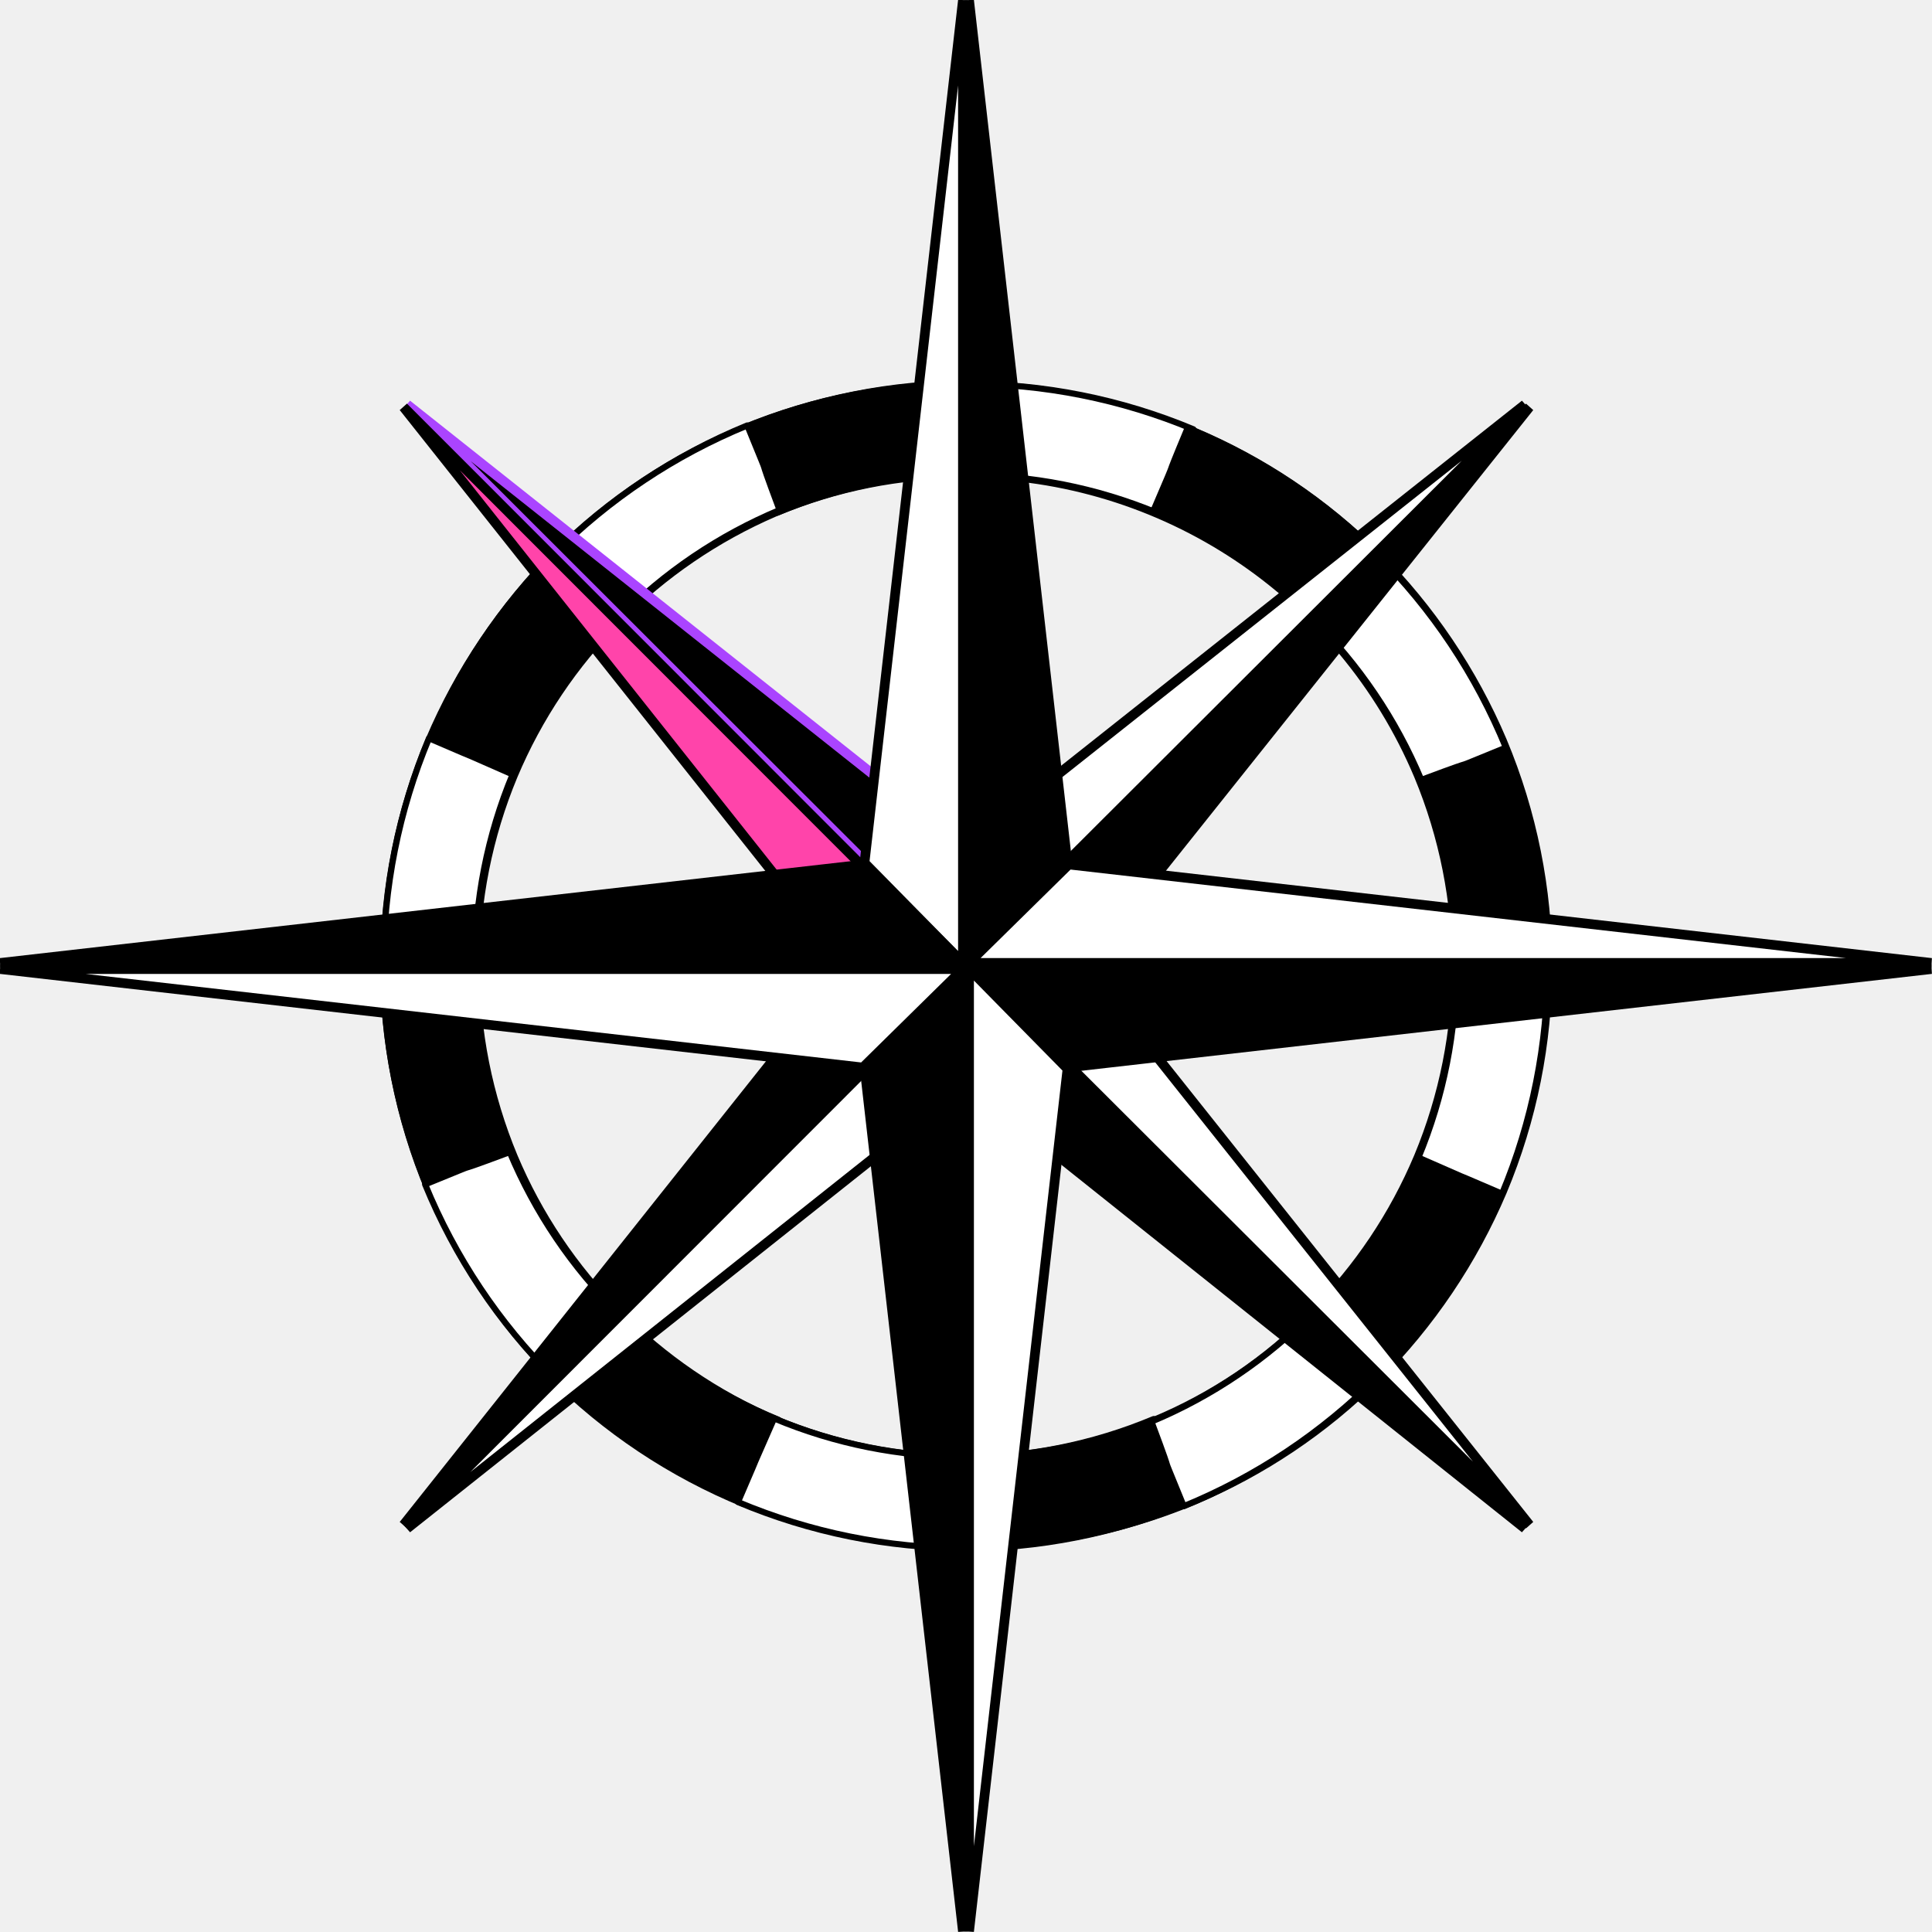
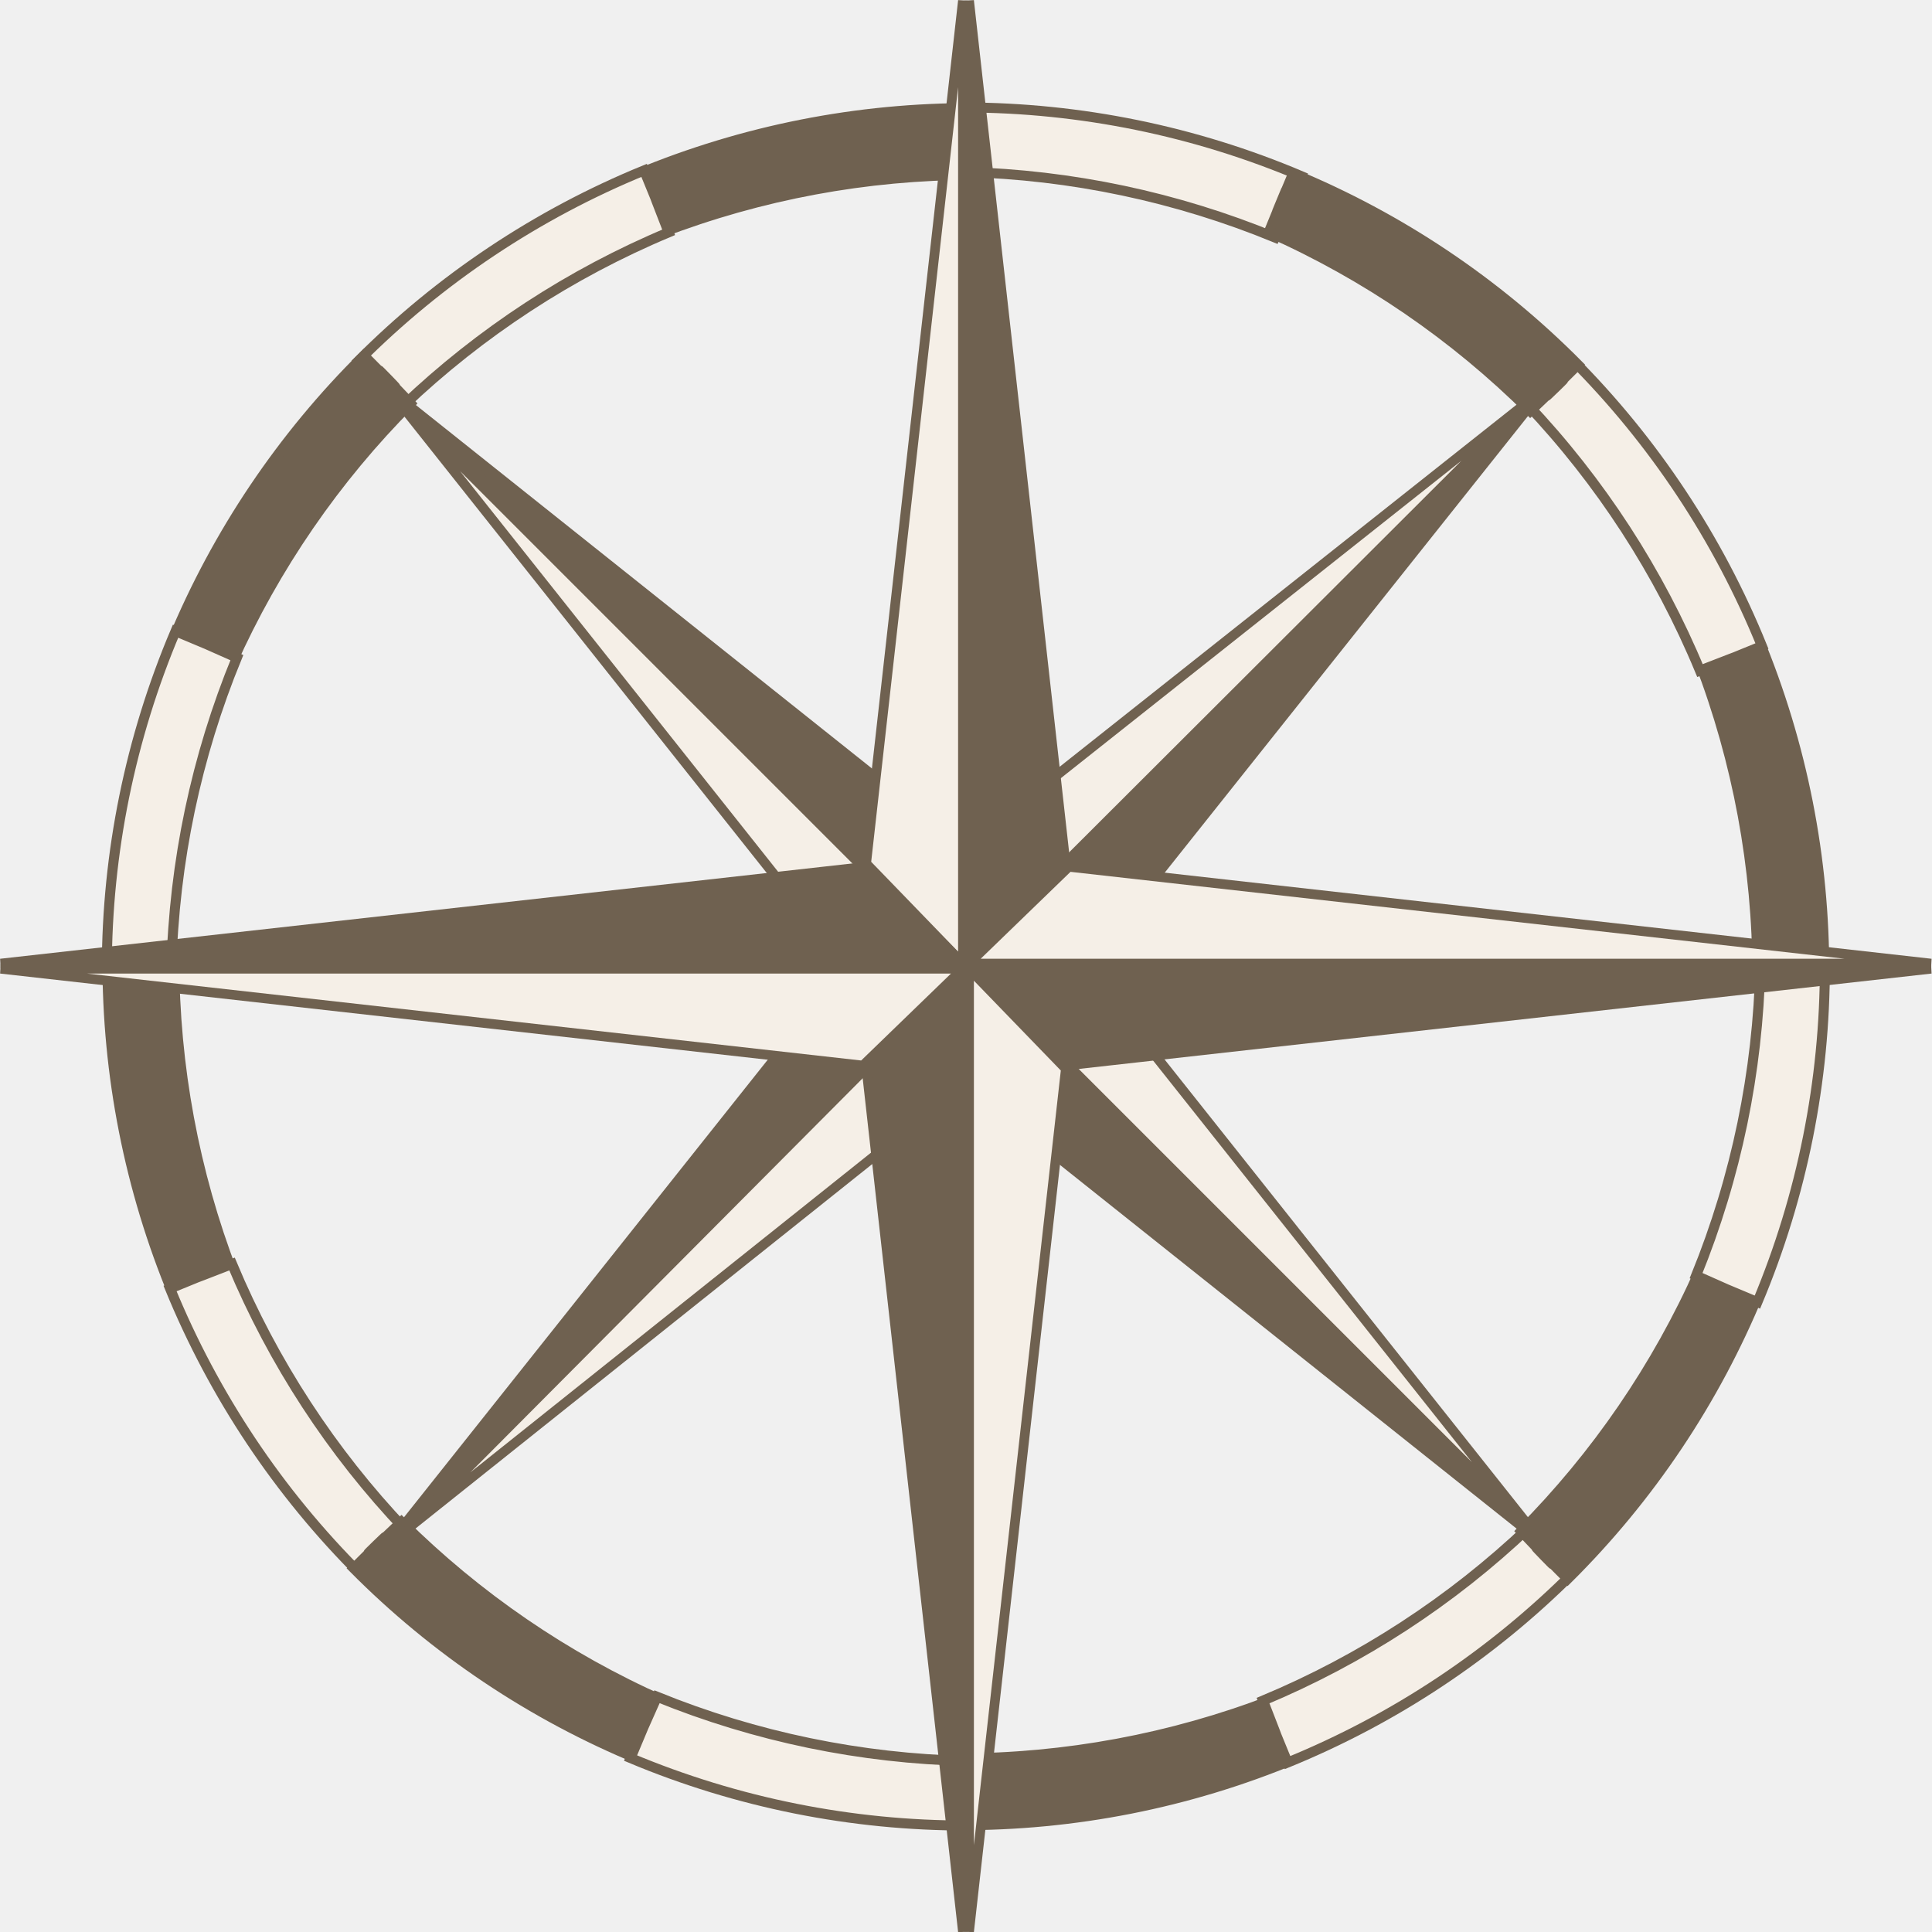
- <svg xmlns="http://www.w3.org/2000/svg" version="1.1" width="59.85" height="59.85" viewBox="0 0 59.85 59.85">
-   <g>
-     <path d="M31.52,14.37a18,18,0,0,0-12.73,5.24,18.3,18.3,0,0,0-3.89,5.77,18.09,18.09,0,0,0,0,14,18.31,18.31,0,0,0,3.89,5.77,18,18,0,0,0,12.73,5.24A18.21,18.21,0,0,0,38.59,49a17.88,17.88,0,0,0,5.72-3.83,18.3,18.3,0,0,0,3.89-5.77,18.09,18.09,0,0,0,0-14,18.3,18.3,0,0,0-3.89-5.77,17.88,17.88,0,0,0-5.72-3.83A18.21,18.21,0,0,0,31.52,14.37Zm0,2.83a15.21,15.21,0,0,1,14,9.31,15.32,15.32,0,0,1,0,11.78,15.18,15.18,0,0,1-3.24,4.83A14.86,14.86,0,0,1,31.52,47.6a15,15,0,0,1-5.89-1.18,15.35,15.35,0,0,1-4.83-3.3,15.18,15.18,0,0,1-3.24-4.83,15.32,15.32,0,0,1,0-11.78,15.18,15.18,0,0,1,3.24-4.83,15.35,15.35,0,0,1,4.83-3.3A15,15,0,0,1,31.52,17.2Z" transform="translate(-1.62 -2.47)" fill="#f7f700" stroke="#000" stroke-linecap="round" stroke-linejoin="round" stroke-width="0.19" />
-     <path d="M31.52,17.19c0-2.52,0-.43,0-2.83a18.21,18.21,0,0,1,7.07,1.41c-1,2.32-.09.25-1.12,2.59A15.31,15.31,0,0,0,31.52,17.19Z" transform="translate(-1.62 -2.47)" fill="#fff" stroke="#000" stroke-linecap="round" stroke-linejoin="round" stroke-width="0.19" />
-     <path d="M25.7,18.35c-1-2.32-.17-0.4-1.08-2.61a18.21,18.21,0,0,1,7.07-1.4c0,2.52,0,.26,0,2.82A15.31,15.31,0,0,0,25.7,18.35Z" transform="translate(-1.62 -2.47)" stroke="#000" stroke-linecap="round" stroke-linejoin="round" stroke-width="0.19" />
-     <path d="M20.77,21.65l-2-2a18.21,18.21,0,0,1,6-4c0.95,2.33.11,0.24,1,2.62A15.31,15.31,0,0,0,20.77,21.65Z" transform="translate(-1.62 -2.47)" fill="#fff" stroke="#000" stroke-linecap="round" stroke-linejoin="round" stroke-width="0.19" />
-     <path d="M17.48,26.59l-2.61-1.08a18.21,18.21,0,0,1,4-6c1.77,1.79.19,0.17,2,2A15.31,15.31,0,0,0,17.48,26.59Z" transform="translate(-1.62 -2.47)" stroke="#000" stroke-linecap="round" stroke-linejoin="round" stroke-width="0.19" />
-     <path d="M16.33,32.41H13.5a18.21,18.21,0,0,1,1.41-7.07c2.32,1,.25.09,2.59,1.12A15.31,15.31,0,0,0,16.33,32.41Z" transform="translate(-1.62 -2.47)" fill="#fff" stroke="#000" stroke-linecap="round" stroke-linejoin="round" stroke-width="0.19" />
-     <path d="M17.49,38.23l-2.61,1.08a18.21,18.21,0,0,1-1.4-7.07c2.52,0,.26,0,2.82,0A15.31,15.31,0,0,0,17.49,38.23Z" transform="translate(-1.62 -2.47)" stroke="#000" stroke-linecap="round" stroke-linejoin="round" stroke-width="0.19" />
-     <path d="M20.79,43.16l-2,2a18.21,18.21,0,0,1-4-6c2.33-.95.24-0.11,2.62-1A15.31,15.31,0,0,0,20.79,43.16Z" transform="translate(-1.62 -2.47)" fill="#fff" stroke="#000" stroke-linecap="round" stroke-linejoin="round" stroke-width="0.19" />
-     <path d="M25.73,46.45c-1,2.33-.16.4-1.08,2.61a18.21,18.21,0,0,1-6-4c1.79-1.77.17-.19,2-2A15.31,15.31,0,0,0,25.73,46.45Z" transform="translate(-1.62 -2.47)" stroke="#000" stroke-linecap="round" stroke-linejoin="round" stroke-width="0.19" />
-     <path d="M31.55,47.6c0,2.52,0,.43,0,2.83A18.21,18.21,0,0,1,24.48,49c1-2.32.09-.25,1.12-2.59A15.31,15.31,0,0,0,31.55,47.6Z" transform="translate(-1.62 -2.47)" fill="#fff" stroke="#000" stroke-linecap="round" stroke-linejoin="round" stroke-width="0.19" />
-     <path d="M37.36,46.43c1,2.32.17,0.4,1.08,2.61a18.21,18.21,0,0,1-7.07,1.4c0-2.52,0-.26,0-2.82A15.31,15.31,0,0,0,37.36,46.43Z" transform="translate(-1.62 -2.47)" stroke="#000" stroke-linecap="round" stroke-linejoin="round" stroke-width="0.19" />
-     <path d="M42.29,43.13l2,2a18.21,18.21,0,0,1-6,4c-0.95-2.33-.11-0.24-1-2.62A15.31,15.31,0,0,0,42.29,43.13Z" transform="translate(-1.62 -2.47)" fill="#fff" stroke="#000" stroke-linecap="round" stroke-linejoin="round" stroke-width="0.19" />
-     <path d="M45.58,38.2l2.61,1.08a18.21,18.21,0,0,1-4,6c-1.77-1.79-.19-0.17-2-2A15.31,15.31,0,0,0,45.58,38.2Z" transform="translate(-1.62 -2.47)" stroke="#000" stroke-linecap="round" stroke-linejoin="round" stroke-width="0.19" />
-     <path d="M46.73,32.38h2.83a18.21,18.21,0,0,1-1.41,7.07c-2.32-1-.25-0.09-2.59-1.12A15.31,15.31,0,0,0,46.73,32.38Z" transform="translate(-1.62 -2.47)" fill="#fff" stroke="#000" stroke-linecap="round" stroke-linejoin="round" stroke-width="0.19" />
-     <path d="M45.57,26.56l2.61-1.08a18.21,18.21,0,0,1,1.4,7.07c-2.52,0-.26,0-2.82,0A15.31,15.31,0,0,0,45.57,26.56Z" transform="translate(-1.62 -2.47)" stroke="#000" stroke-linecap="round" stroke-linejoin="round" stroke-width="0.19" />
-     <path d="M42.27,21.63l2-2a18.21,18.21,0,0,1,4,6c-2.33.95-.24,0.11-2.62,1A15.31,15.31,0,0,0,42.27,21.63Z" transform="translate(-1.62 -2.47)" fill="#fff" stroke="#000" stroke-linecap="round" stroke-linejoin="round" stroke-width="0.19" />
-     <path d="M37.33,18.34c1-2.33.16-.4,1.08-2.61a18.21,18.21,0,0,1,6,4c-1.79,1.77-.17.19-2,2A15.31,15.31,0,0,0,37.33,18.34Z" transform="translate(-1.62 -2.47)" stroke="#000" stroke-linecap="round" stroke-linejoin="round" stroke-width="0.19" />
+ <svg xmlns="http://www.w3.org/2000/svg" width="59.85" height="59.87" viewBox="0 0 59.85 59.87" stroke="#6f6150" fill="#6f6150">
+   <g transform="translate(-2.1 -1.98)" stroke-width="0.31">
+     <path d="M32,7.31v-2A26.86,26.86,0,0,1,42.43,7.44c-1.44,3.42.71-1.56-.82,1.9A27.12,27.12,0,0,0,32,7.31Z" fill="#f5efe7" />
+     <path d="M22.58,9.2c-1.43-3.42.59,1.46-.75-1.81A26.86,26.86,0,0,1,32.26,5.33c0,3.71,0-1.71,0,2.07A27.12,27.12,0,0,0,22.58,9.2Z" />
+     <path d="M14.6,14.55c-2.63-2.62,1.1,1.12-1.39-1.39a26.86,26.86,0,0,1,8.85-5.9c1.4,3.44-.61-1.6.76,1.92A27.12,27.12,0,0,0,14.6,14.55Z" fill="#f5efe7" />
+     <path d="M9.27,22.55c-3.43-1.41,1.45.61-1.81-.75A26.86,26.86,0,0,1,13.38,13c2.61,2.64-1.17-1.25,1.44,1.48A27.12,27.12,0,0,0,9.27,22.55Z" />
+     <path d="M7.41,32h-2A26.86,26.86,0,0,1,7.54,21.54C11,23,6,20.84,9.44,22.36A27.12,27.12,0,0,0,7.41,32Z" fill="#f5efe7" />
+     <path d="M9.3,41.39c-3.42,1.43,1.46-.59-1.81.75A26.86,26.86,0,0,1,5.43,31.71c3.71,0-1.71,0,2.07,0A27.12,27.12,0,0,0,9.3,41.39Z" />
+     <path d="M14.65,49.37C12,52,15.77,48.27,13.27,50.76a26.86,26.86,0,0,1-5.9-8.85c3.44-1.4-1.6.61,1.92-.76A27.12,27.12,0,0,0,14.65,49.37Z" fill="#f5efe7" />
+     <path d="M22.65,54.69c-1.41,3.43.61-1.45-.75,1.81a26.86,26.86,0,0,1-8.84-5.92c2.64-2.61-1.25,1.17,1.48-1.44A27.12,27.12,0,0,0,22.65,54.69Z" />
+     <path d="M32.07,56.55v2a26.86,26.86,0,0,1-10.43-2.09c1.44-3.42-.71,1.56.82-1.9A27.12,27.12,0,0,0,32.07,56.55Z" fill="#f5efe7" />
+     <path d="M41.49,54.67c1.43,3.42-.59-1.46.75,1.81A26.86,26.86,0,0,1,31.8,58.54c0-3.71,0,1.71,0-2.07A27.12,27.12,0,0,0,41.49,54.67Z" />
+     <path d="M49.47,49.32c2.63,2.62-1.1-1.12,1.39,1.39A26.86,26.86,0,0,1,42,56.6c-1.4-3.44.61,1.6-.76-1.92A27.12,27.12,0,0,0,49.47,49.32Z" fill="#f5efe7" />
+     <path d="M54.79,41.32c3.43,1.41-1.45-.61,1.81.75a26.86,26.86,0,0,1-5.92,8.84c-2.61-2.64,1.17,1.25-1.44-1.48A27.12,27.12,0,0,0,54.79,41.32Z" />
+     <path d="M56.65,31.9h2a26.86,26.86,0,0,1-2.09,10.43c-3.42-1.44,1.56.71-1.9-.82A27.12,27.12,0,0,0,56.65,31.9Z" fill="#f5efe7" />
+     <path d="M54.76,22.48c3.42-1.43-1.46.59,1.81-.75a26.86,26.86,0,0,1,2.06,10.44c-3.71,0,1.71,0-2.07,0A27.12,27.12,0,0,0,54.76,22.48Z" />
+     <path d="M49.42,14.5c2.62-2.63-1.12,1.1,1.39-1.39A26.86,26.86,0,0,1,56.7,22c-3.44,1.4,1.6-.61-1.92.76A27.12,27.12,0,0,0,49.42,14.5Z" fill="#f5efe7" />
+     <path d="M41.42,9.17c1.41-3.43-.61,1.45.75-1.81A26.86,26.86,0,0,1,51,13.28c-2.64,2.61,1.25-1.17-1.48,1.44A27.12,27.12,0,0,0,41.42,9.17Z" />
  </g>
-   <g>
+   <g transform="translate(-2.1 -1.98)" stroke-width="0.3">
    <g>
      <g>
-         <path d="M14.23,15L31.54,32.29V28.74Z" transform="translate(-1.62 -2.47)" stroke="#a4f" stroke-width="0.3" />
-         <path d="M14.12,15.08L31.43,32.4l-3.57,0Z" transform="translate(-1.62 -2.47)" fill="#f4a" stroke="#000" stroke-width="0.3" />
+         <path d="M14.72,14.51L32,31.83V28.28Z" />
+         <path d="M14.61,14.62L31.93,31.94H28.36Z" fill="#f5efe7" />
      </g>
      <g>
-         <path d="M49,15.08L31.65,32.4h3.54Z" transform="translate(-1.62 -2.47)" stroke="#000" stroke-width="0.3" />
-         <path d="M48.86,15L31.54,32.29l0-3.57Z" transform="translate(-1.62 -2.47)" fill="#fff" stroke="#000" stroke-width="0.3" />
+         <path d="M49.46,14.62L32.14,31.94h3.54Z" />
+         <path d="M49.35,14.51L32,31.83V28.26Z" fill="#f5efe7" />
      </g>
      <g>
-         <path d="M48.86,49.82L31.54,32.5V36Z" transform="translate(-1.62 -2.47)" stroke="#000" stroke-width="0.3" />
-         <path d="M49,49.71L31.65,32.39l3.57,0Z" transform="translate(-1.62 -2.47)" fill="#fff" stroke="#000" stroke-width="0.3" />
+         <path d="M49.35,49.36L32,32v3.54Z" />
+         <path d="M49.46,49.25L32.14,31.93h3.57Z" fill="#f5efe7" />
      </g>
      <g>
-         <path d="M14.12,49.71L31.43,32.39H27.89Z" transform="translate(-1.62 -2.47)" stroke="#000" stroke-width="0.3" />
-         <path d="M14.23,49.82L31.54,32.5l0,3.57Z" transform="translate(-1.62 -2.47)" fill="#fff" stroke="#000" stroke-width="0.3" />
+         <path d="M14.61,49.25L31.93,31.93H28.38Z" />
+         <path d="M14.72,49.36L32,32v3.57Z" fill="#f5efe7" />
      </g>
    </g>
    <g>
      <g>
-         <path d="M31.64,2.48V32.3l3.05-3.05Z" transform="translate(-1.62 -2.47)" stroke="#000" stroke-width="0.3" />
-         <path d="M31.45,2.48V32.3L28.4,29.2Z" transform="translate(-1.62 -2.47)" fill="#fff" stroke="#000" stroke-width="0.3" />
+         <path d="M32.13,2V31.84l3-3Z" />
+         <path d="M31.94,2V31.84l-3-3.1Z" fill="#f5efe7" />
      </g>
      <g>
-         <path d="M61.45,32.49H31.63l3.05,3.05Z" transform="translate(-1.62 -2.47)" stroke="#000" stroke-width="0.3" />
-         <path d="M61.45,32.3H31.63l3.1-3.05Z" transform="translate(-1.62 -2.47)" fill="#fff" stroke="#000" stroke-width="0.3" />
+         <path d="M61.94,32H32.12l3,3Z" />
+         <path d="M61.94,31.84H32.12l3.1-3Z" fill="#f5efe7" />
      </g>
      <g>
-         <path d="M31.45,62.3V32.48L28.4,35.53Z" transform="translate(-1.62 -2.47)" stroke="#000" stroke-width="0.3" />
-         <path d="M31.64,62.3V32.48l3.05,3.1Z" transform="translate(-1.62 -2.47)" fill="#fff" stroke="#000" stroke-width="0.3" />
+         <path d="M31.94,61.84V32l-3,3Z" />
+         <path d="M32.13,61.84V32l3,3.1Z" fill="#f5efe7" />
      </g>
      <g>
-         <path d="M1.63,32.3H31.45L28.4,29.25Z" transform="translate(-1.62 -2.47)" stroke="#000" stroke-width="0.3" />
-         <path d="M1.63,32.49H31.45l-3.1,3.05Z" transform="translate(-1.62 -2.47)" fill="#fff" stroke="#000" stroke-width="0.3" />
+         <path d="M2.12,31.84H31.94l-3-3Z" />
+         <path d="M2.12,32H31.94l-3.1,3Z" fill="#f5efe7" />
      </g>
    </g>
  </g>
</svg>
